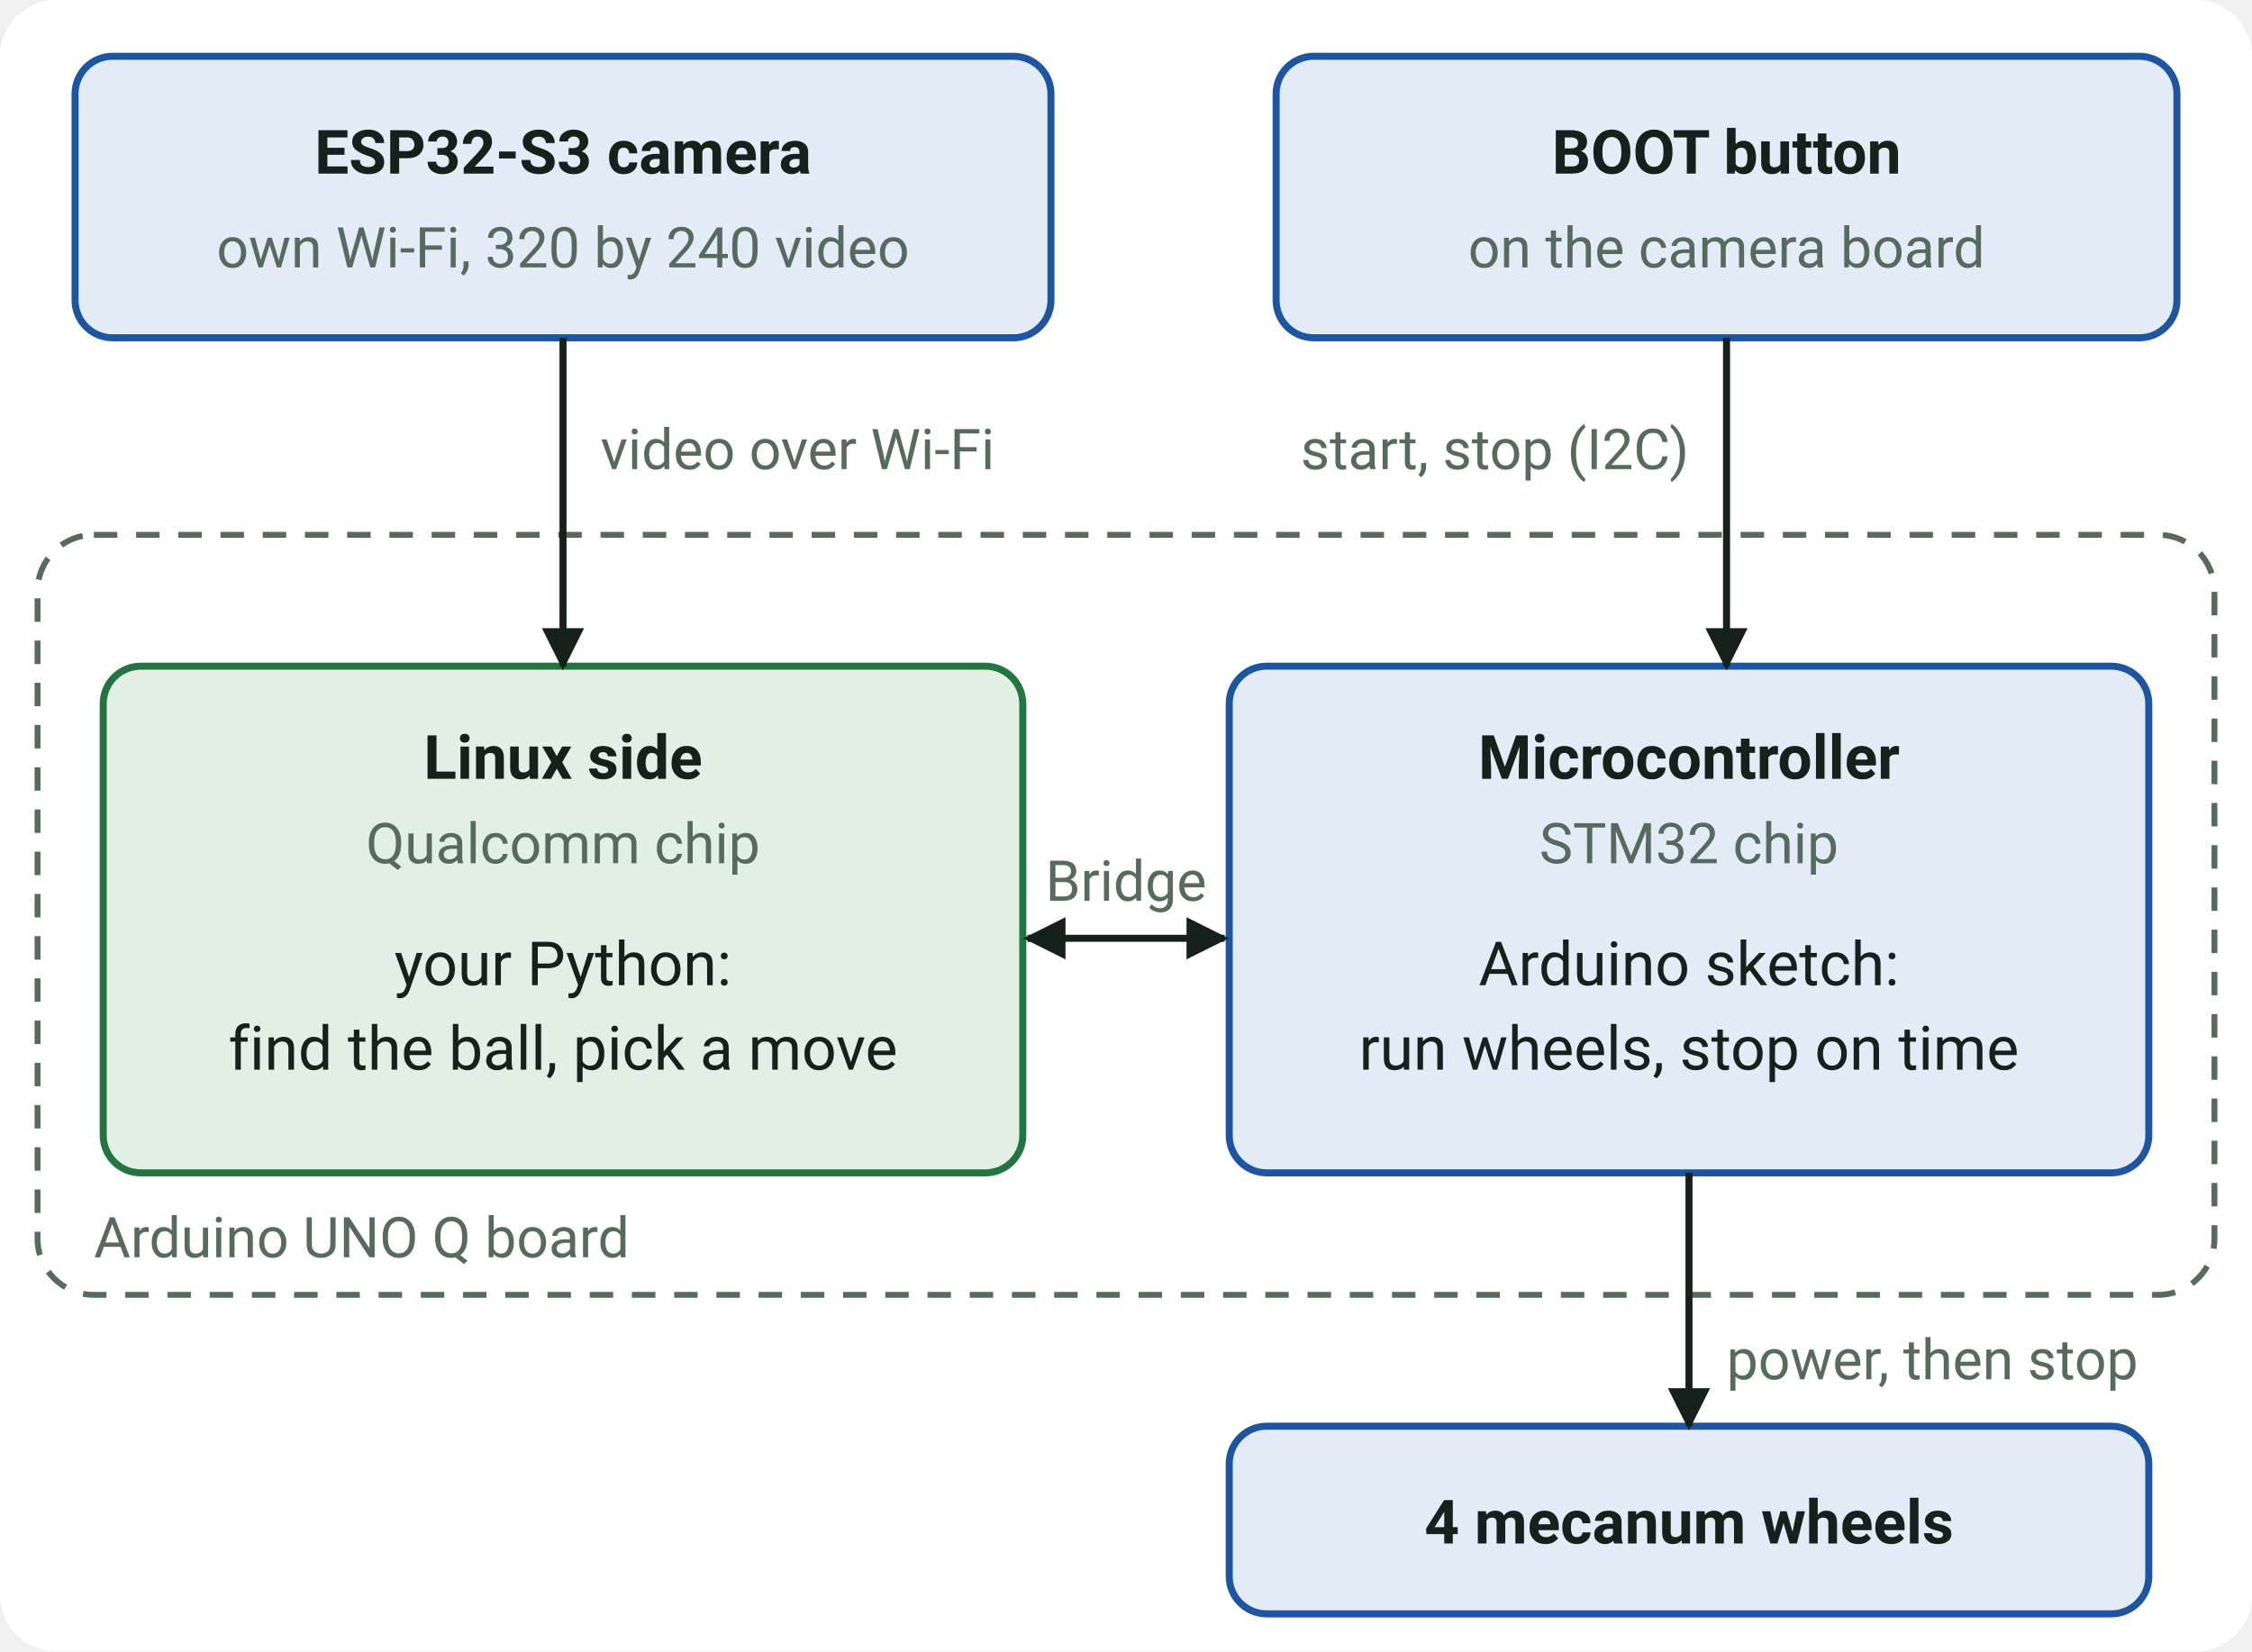
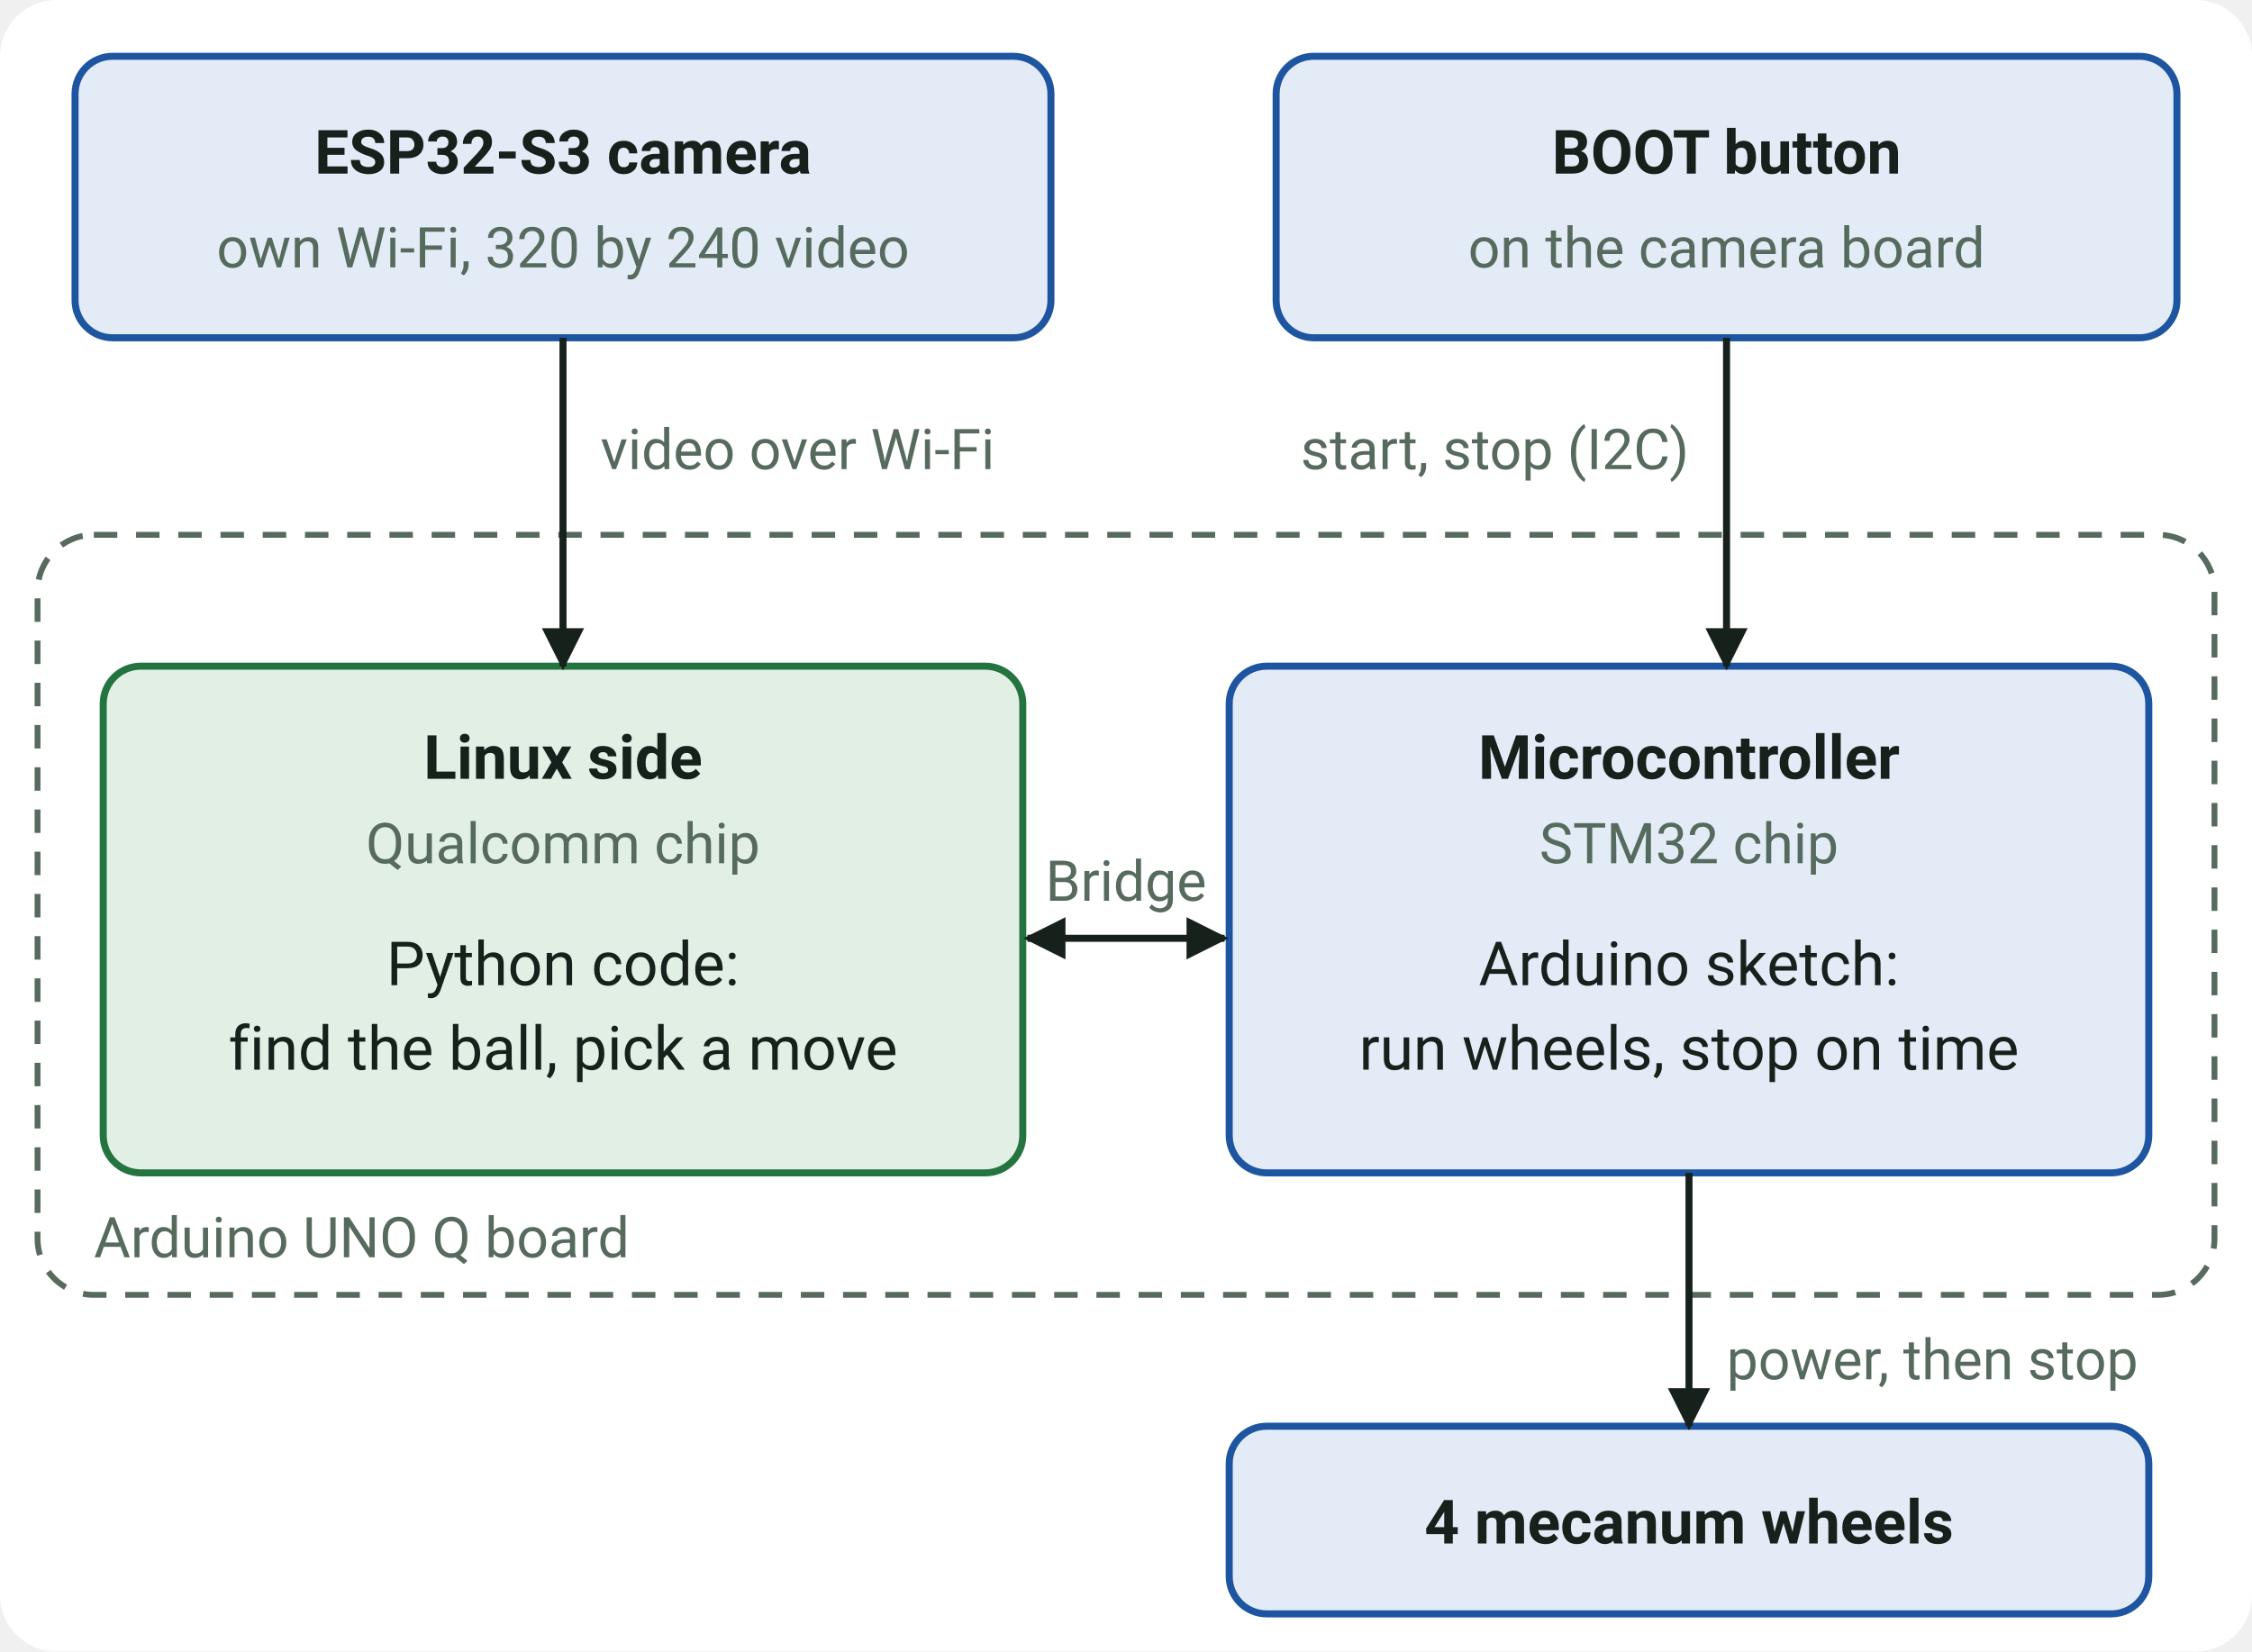
- <svg xmlns="http://www.w3.org/2000/svg" viewBox="0 0 480 352" width="600" height="440" role="img" aria-label="Video goes from the camera over Wi-Fi to the Linux side, where your Python picks a move. Bridge carries the move to the microcontroller, which runs the wheels and stops them on time. The BOOT button reaches the microcontroller over I2C.">
+ <svg xmlns="http://www.w3.org/2000/svg" viewBox="0 0 480 352" width="600" height="440" role="img" aria-label="Video goes from the camera over Wi-Fi to the Linux side, where the Python code picks a move. Bridge carries the move to the microcontroller, which runs the wheels and stops them on time. The BOOT button reaches the microcontroller over I2C.">
  <style>
svg { color: #17211b; font-family: system-ui, -apple-system, "Segoe UI", Roboto, sans-serif; }
.bg { fill: #ffffff; }
.d-box { fill: #ffffff; stroke: #566a5d; stroke-width: 1.25; }
.d-yours { fill: #e2efe5; stroke: #23743f; stroke-width: 1.5; }
.d-theirs { fill: #e3ebf7; stroke: #1d55a0; stroke-width: 1.5; }
.d-stop { fill: #f7e8df; stroke: #ad4316; stroke-width: 1.75; }
.d-model { fill: #f5ebcd; stroke: #7d5900; stroke-width: 1.5; }
.d-frame { fill: none; stroke: #566a5d; stroke-width: 1.25; stroke-dasharray: 5 4; }
.d-dash { stroke-dasharray: 6 4; }
.d-line { stroke: currentColor; stroke-width: 1.5; fill: none; }
.d-t { fill: currentColor; font-size: 13px; }
.d-m { fill: #566a5d; font-size: 12px; }
.d-s { font-size: 12.5px; }
.d-b { font-weight: 700; }
.d-i { font-style: italic; }
.d-mono { font-family: ui-monospace, "SF Mono", Menlo, Consolas, monospace; font-size: 11.5px; }
.d-xs { font-size: 11.5px; }
.d-red { fill: #ad4316; }
.r-hi { fill: #23743f; }
.r-lo { fill: #d3ddd5; }
.r-sep { stroke: #ffffff; stroke-width: 2; }
.r-on-hi { fill: #ffffff; font-size: 15px; font-weight: 700; }
.r-on-lo { fill: #17211b; font-size: 15px; font-weight: 700; }
.r-br-hi { fill: none; stroke: #23743f; stroke-width: 1.5; }
.r-br-lo { fill: none; stroke: #566a5d; stroke-width: 1.5; }
@media (prefers-color-scheme: dark) {
  svg { color: #e3eae5; }
  .bg { fill: #161e19; }
  .d-box { fill: #161e19; stroke: #9aac9f; }
  .d-yours { fill: #173022; stroke: #62c58a; }
  .d-theirs { fill: #16253b; stroke: #7eaaf0; }
  .d-stop { fill: #3a2015; stroke: #f0925f; }
  .d-model { fill: #322810; stroke: #e8bd57; }
  .d-frame { stroke: #9aac9f; }
  .d-m { fill: #9aac9f; }
  .d-red { fill: #f0925f; }
  .r-hi { fill: #62c58a; }
  .r-lo { fill: #2b372f; }
  .r-sep { stroke: #161e19; }
  .r-on-hi { fill: #0b120e; }
  .r-on-lo { fill: #e3eae5; }
  .r-br-hi { stroke: #62c58a; }
  .r-br-lo { stroke: #9aac9f; }
}
</style>
  <rect class="bg" x="0" y="0" width="480" height="352" rx="12" />
  <defs>
    <marker id="m-robot" viewBox="0 0 10 10" refX="9" refY="5" markerWidth="6" markerHeight="6" orient="auto-start-reverse">
      <path d="M0,0 L10,5 L0,10 z" fill="currentColor" />
    </marker>
  </defs>
  <rect class="d-theirs" x="16" y="12" width="208" height="60" rx="8" />
  <text class="d-t d-b" x="120" y="37" text-anchor="middle">ESP32-S3 camera</text>
  <text class="d-m" x="120" y="57" text-anchor="middle">own Wi-Fi, 320 by 240 video</text>
  <rect class="d-theirs" x="272" y="12" width="192" height="60" rx="8" />
  <text class="d-t d-b" x="368" y="37" text-anchor="middle">BOOT button</text>
  <text class="d-m" x="368" y="57" text-anchor="middle">on the camera board</text>
  <rect class="d-frame" x="8" y="114" width="464" height="162" rx="12" />
  <text class="d-m" x="20" y="268">Arduino UNO Q board</text>
  <rect class="d-yours" x="22" y="142" width="196" height="108" rx="8" />
  <text class="d-t d-b" x="120" y="166" text-anchor="middle">Linux side</text>
  <text class="d-m" x="120" y="184" text-anchor="middle">Qualcomm chip</text>
-   <text class="d-t" x="120" y="210" text-anchor="middle">your Python:</text>
+   <text class="d-t" x="120" y="210" text-anchor="middle">Python code:</text>
  <text class="d-t" x="120" y="228" text-anchor="middle">find the ball, pick a move</text>
  <rect class="d-theirs" x="262" y="142" width="196" height="108" rx="8" />
  <text class="d-t d-b" x="360" y="166" text-anchor="middle">Microcontroller</text>
  <text class="d-m" x="360" y="184" text-anchor="middle">STM32 chip</text>
  <text class="d-t" x="360" y="210" text-anchor="middle">Arduino sketch:</text>
  <text class="d-t" x="360" y="228" text-anchor="middle">run wheels, stop on time</text>
  <line class="d-line" x1="219" y1="200" x2="261" y2="200" marker-start="url(#m-robot)" marker-end="url(#m-robot)" />
  <text class="d-m" x="240" y="192" text-anchor="middle">Bridge</text>
  <rect class="d-theirs" x="262" y="304" width="196" height="40" rx="8" />
  <text class="d-t d-b" x="360" y="329" text-anchor="middle">4 mecanum wheels</text>
  <line class="d-line" x1="120" y1="72" x2="120" y2="142" marker-end="url(#m-robot)" />
  <text class="d-m" x="128" y="100">video over Wi-Fi</text>
  <line class="d-line" x1="368" y1="72" x2="368" y2="142" marker-end="url(#m-robot)" />
  <text class="d-m" x="360" y="100" text-anchor="end">start, stop (I2C)</text>
  <line class="d-line" x1="360" y1="250" x2="360" y2="304" marker-end="url(#m-robot)" />
  <text class="d-m" x="368" y="294">power, then stop</text>
</svg>
